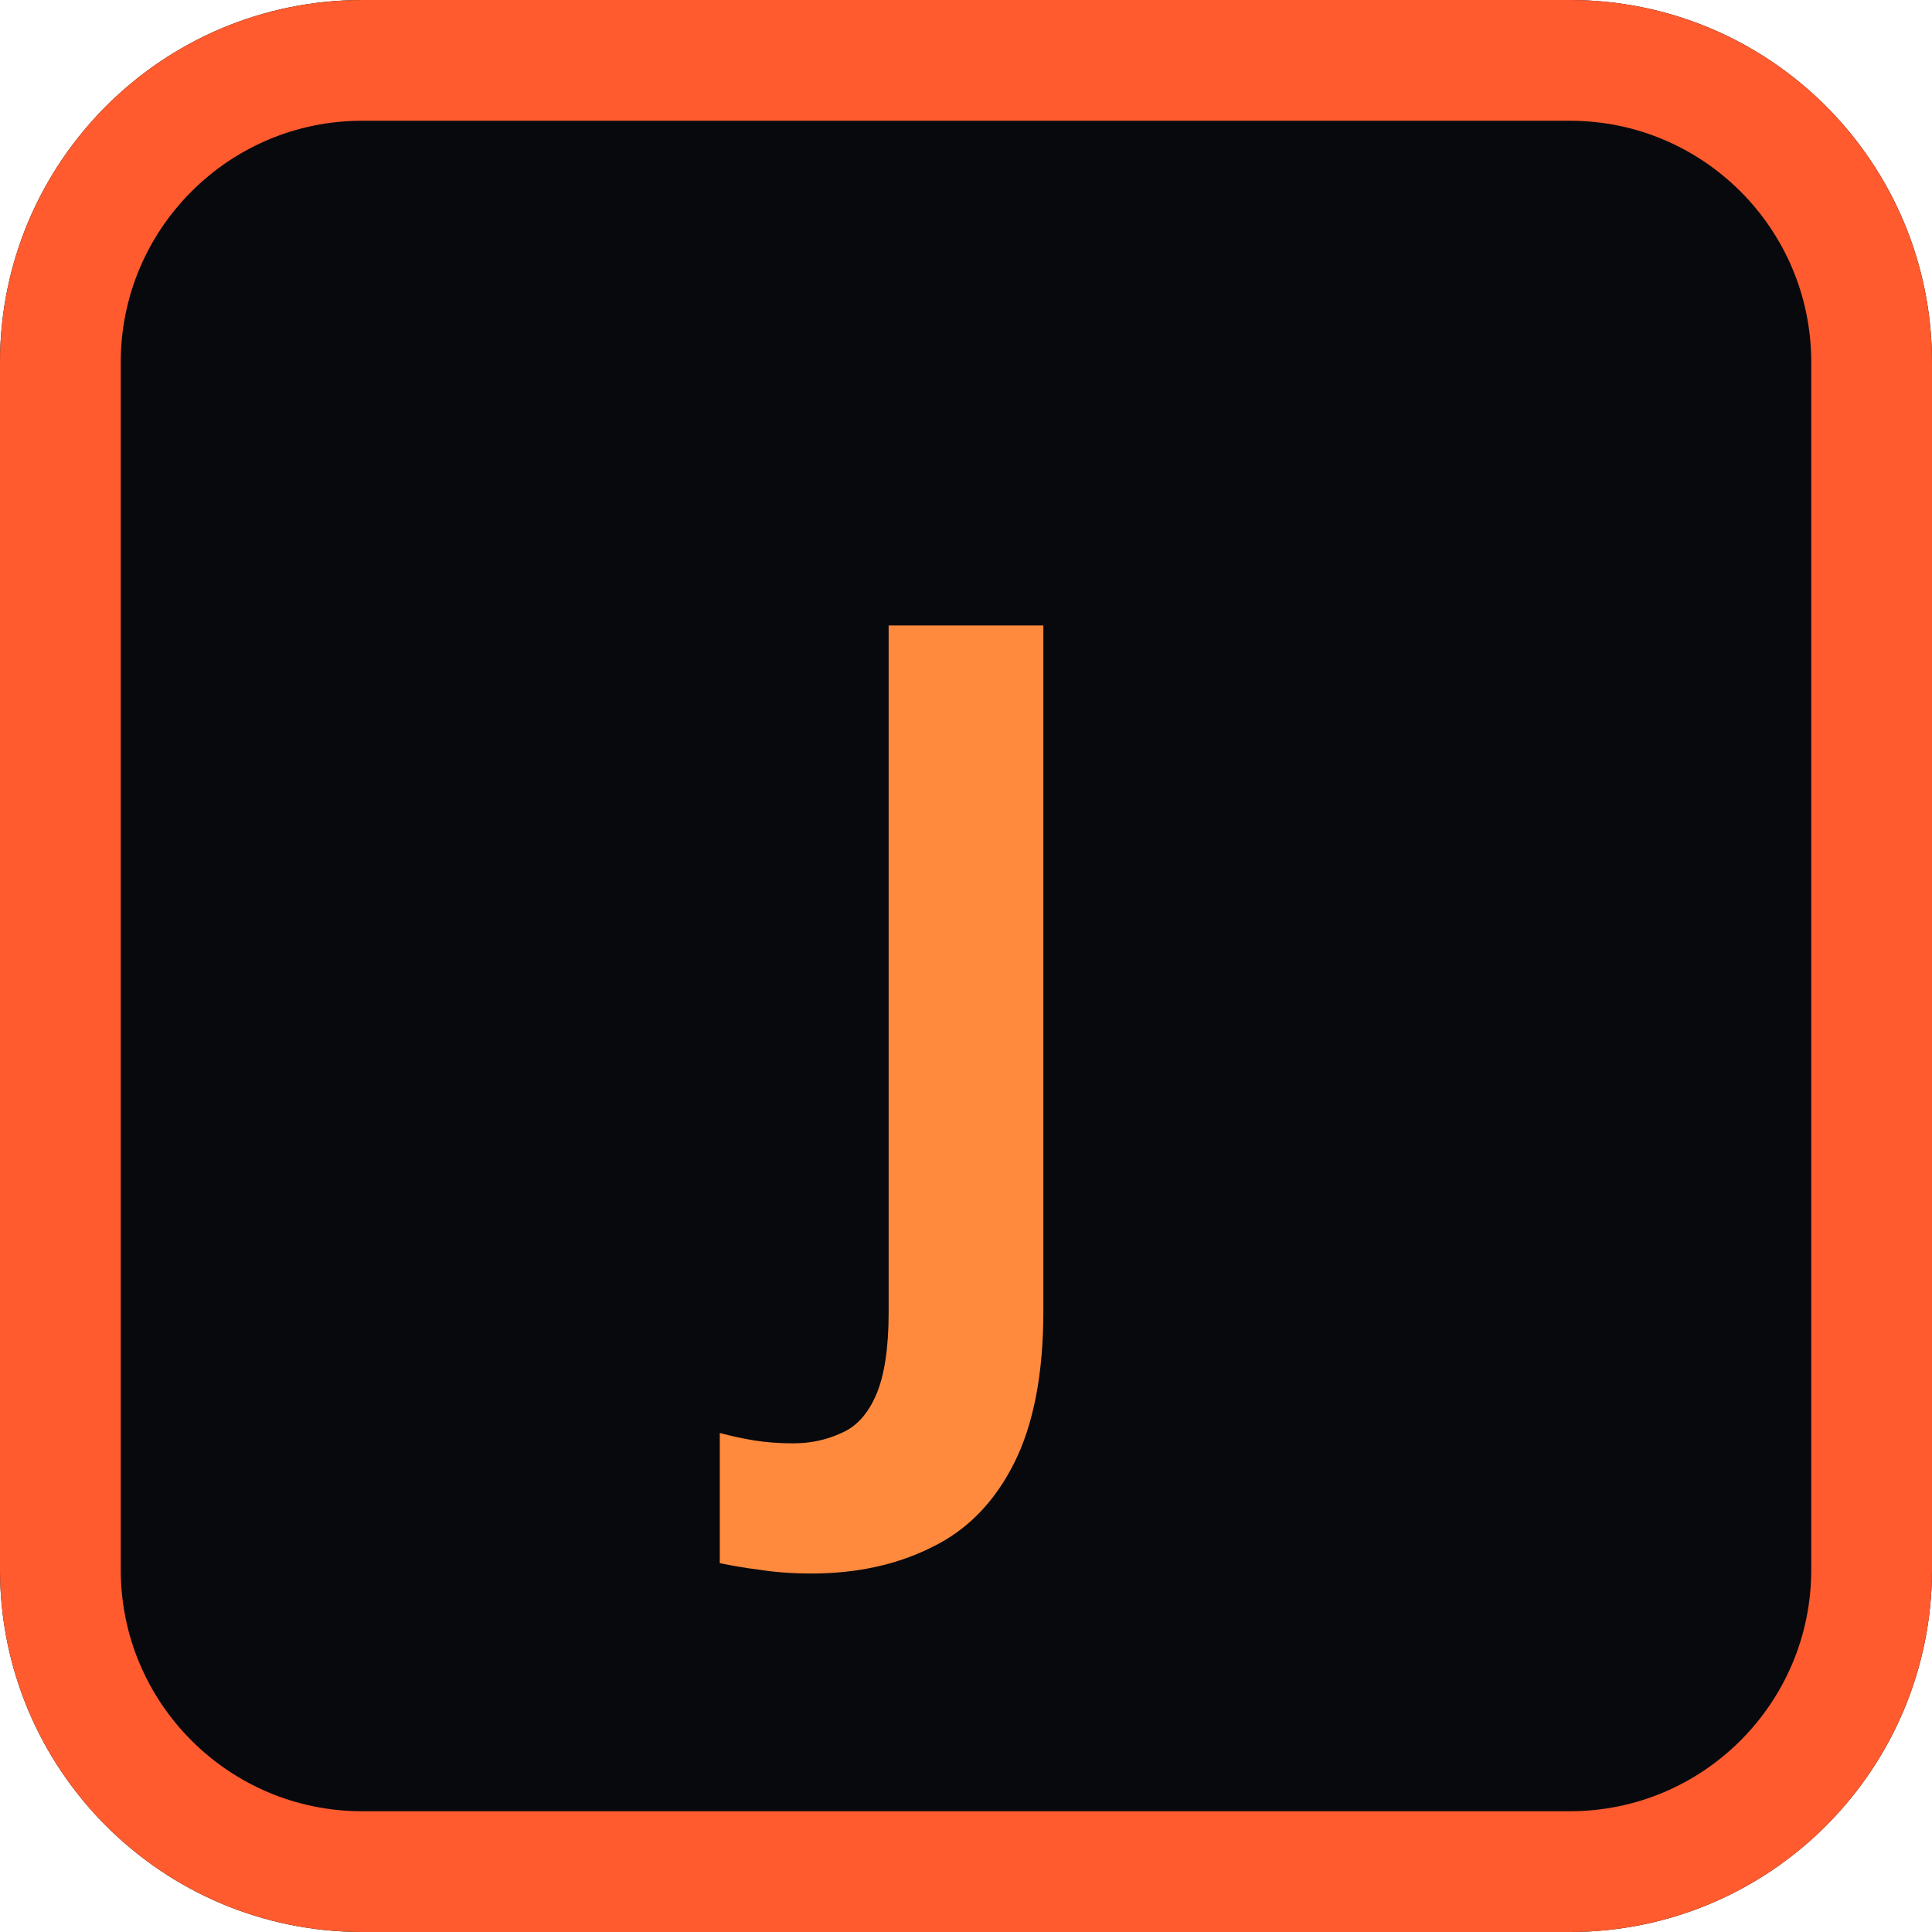
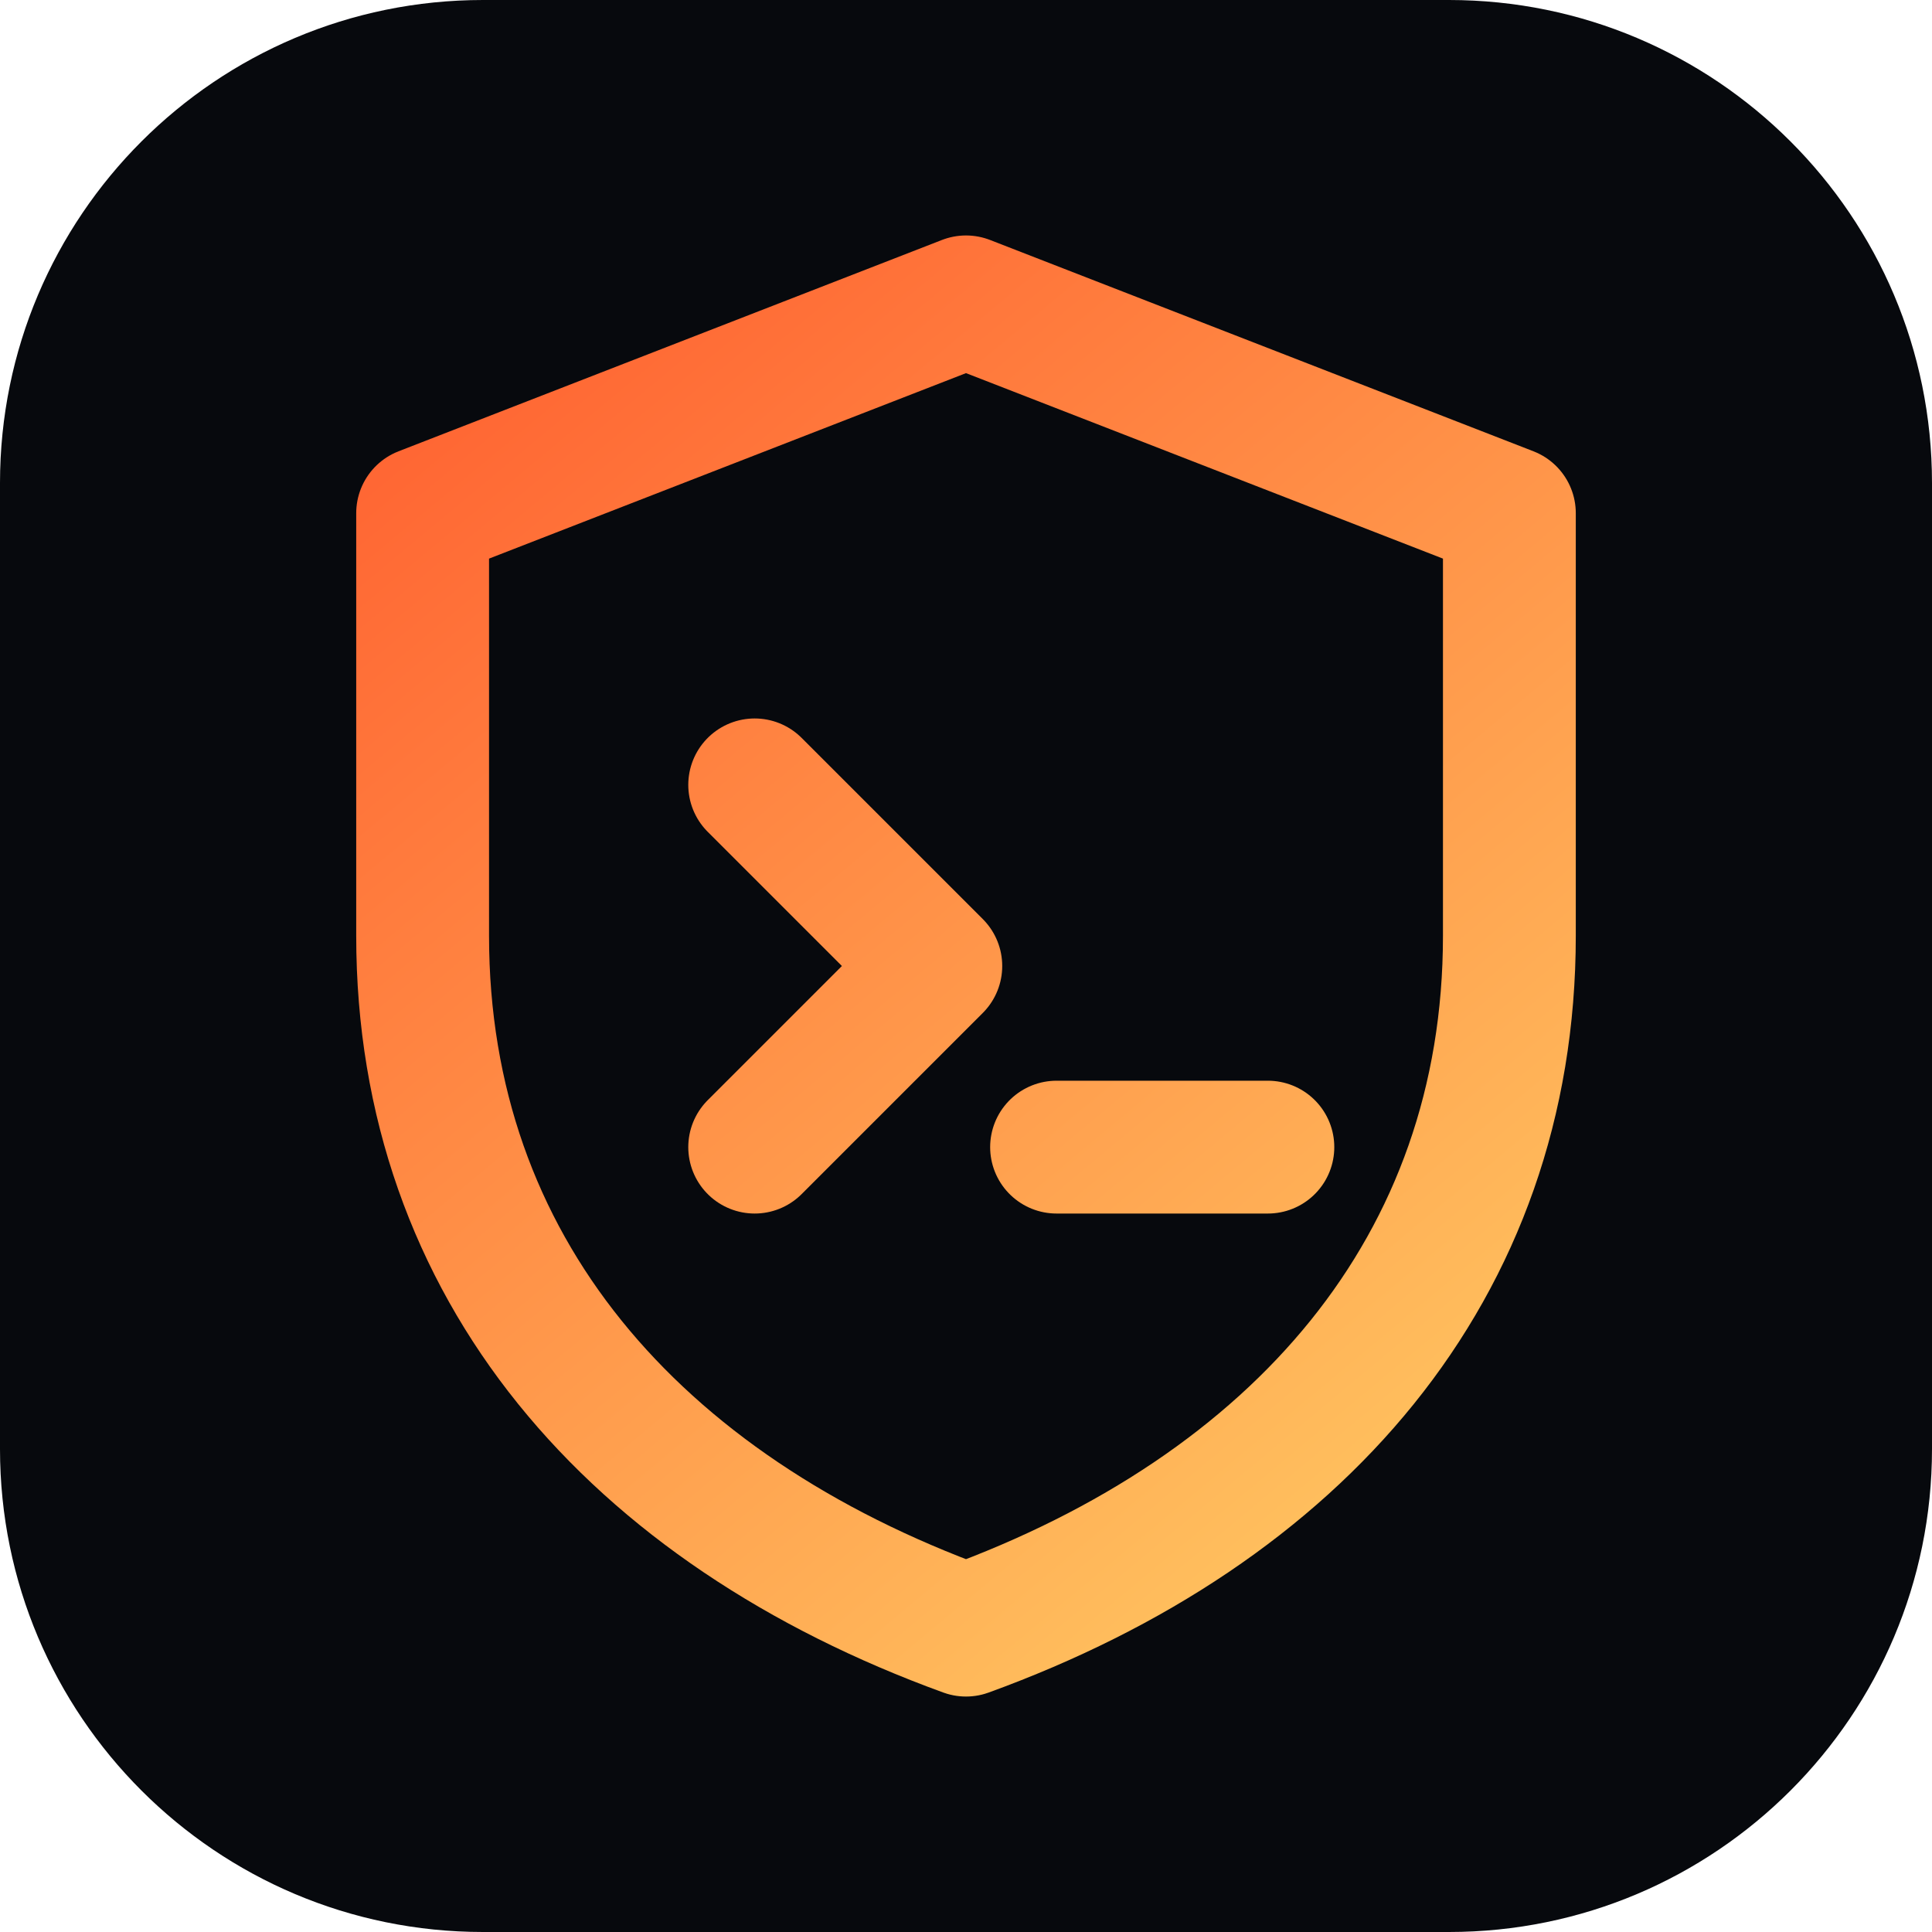
<svg xmlns="http://www.w3.org/2000/svg" viewBox="0 0 32 32" fill="none">
-   <rect width="32" height="32" rx="6" fill="#07090D" />
-   <rect x="1" y="1" width="30" height="30" rx="5" stroke="#FF5B2E" stroke-width="2" />
-   <text x="16" y="22.5" text-anchor="middle" font-family="system-ui,sans-serif" font-size="17" font-weight="800" fill="#FF8A3D">J</text>
+   <defs>
+     <linearGradient id="g" x1="6" y1="4" x2="26" y2="28" gradientUnits="userSpaceOnUse">
+       <stop offset="0" stop-color="#FF5B2E" />
+       <stop offset="1" stop-color="#FFD166" />
+     </linearGradient>
+   </defs>
+   <rect width="32" height="32" rx="8" fill="#07090D" />
+   <path d="M16 5L25 8.5V15.5C25 21 21.5 25 16 27C10.5 25 7 21 7 15.5V8.5Z" stroke="url(#g)" stroke-width="2.2" stroke-linejoin="round" />
+   <path d="M12.5 13L15.5 16L12.5 19M17.5 19H21" stroke="url(#g)" stroke-width="2.2" stroke-linecap="round" stroke-linejoin="round" />
</svg>
